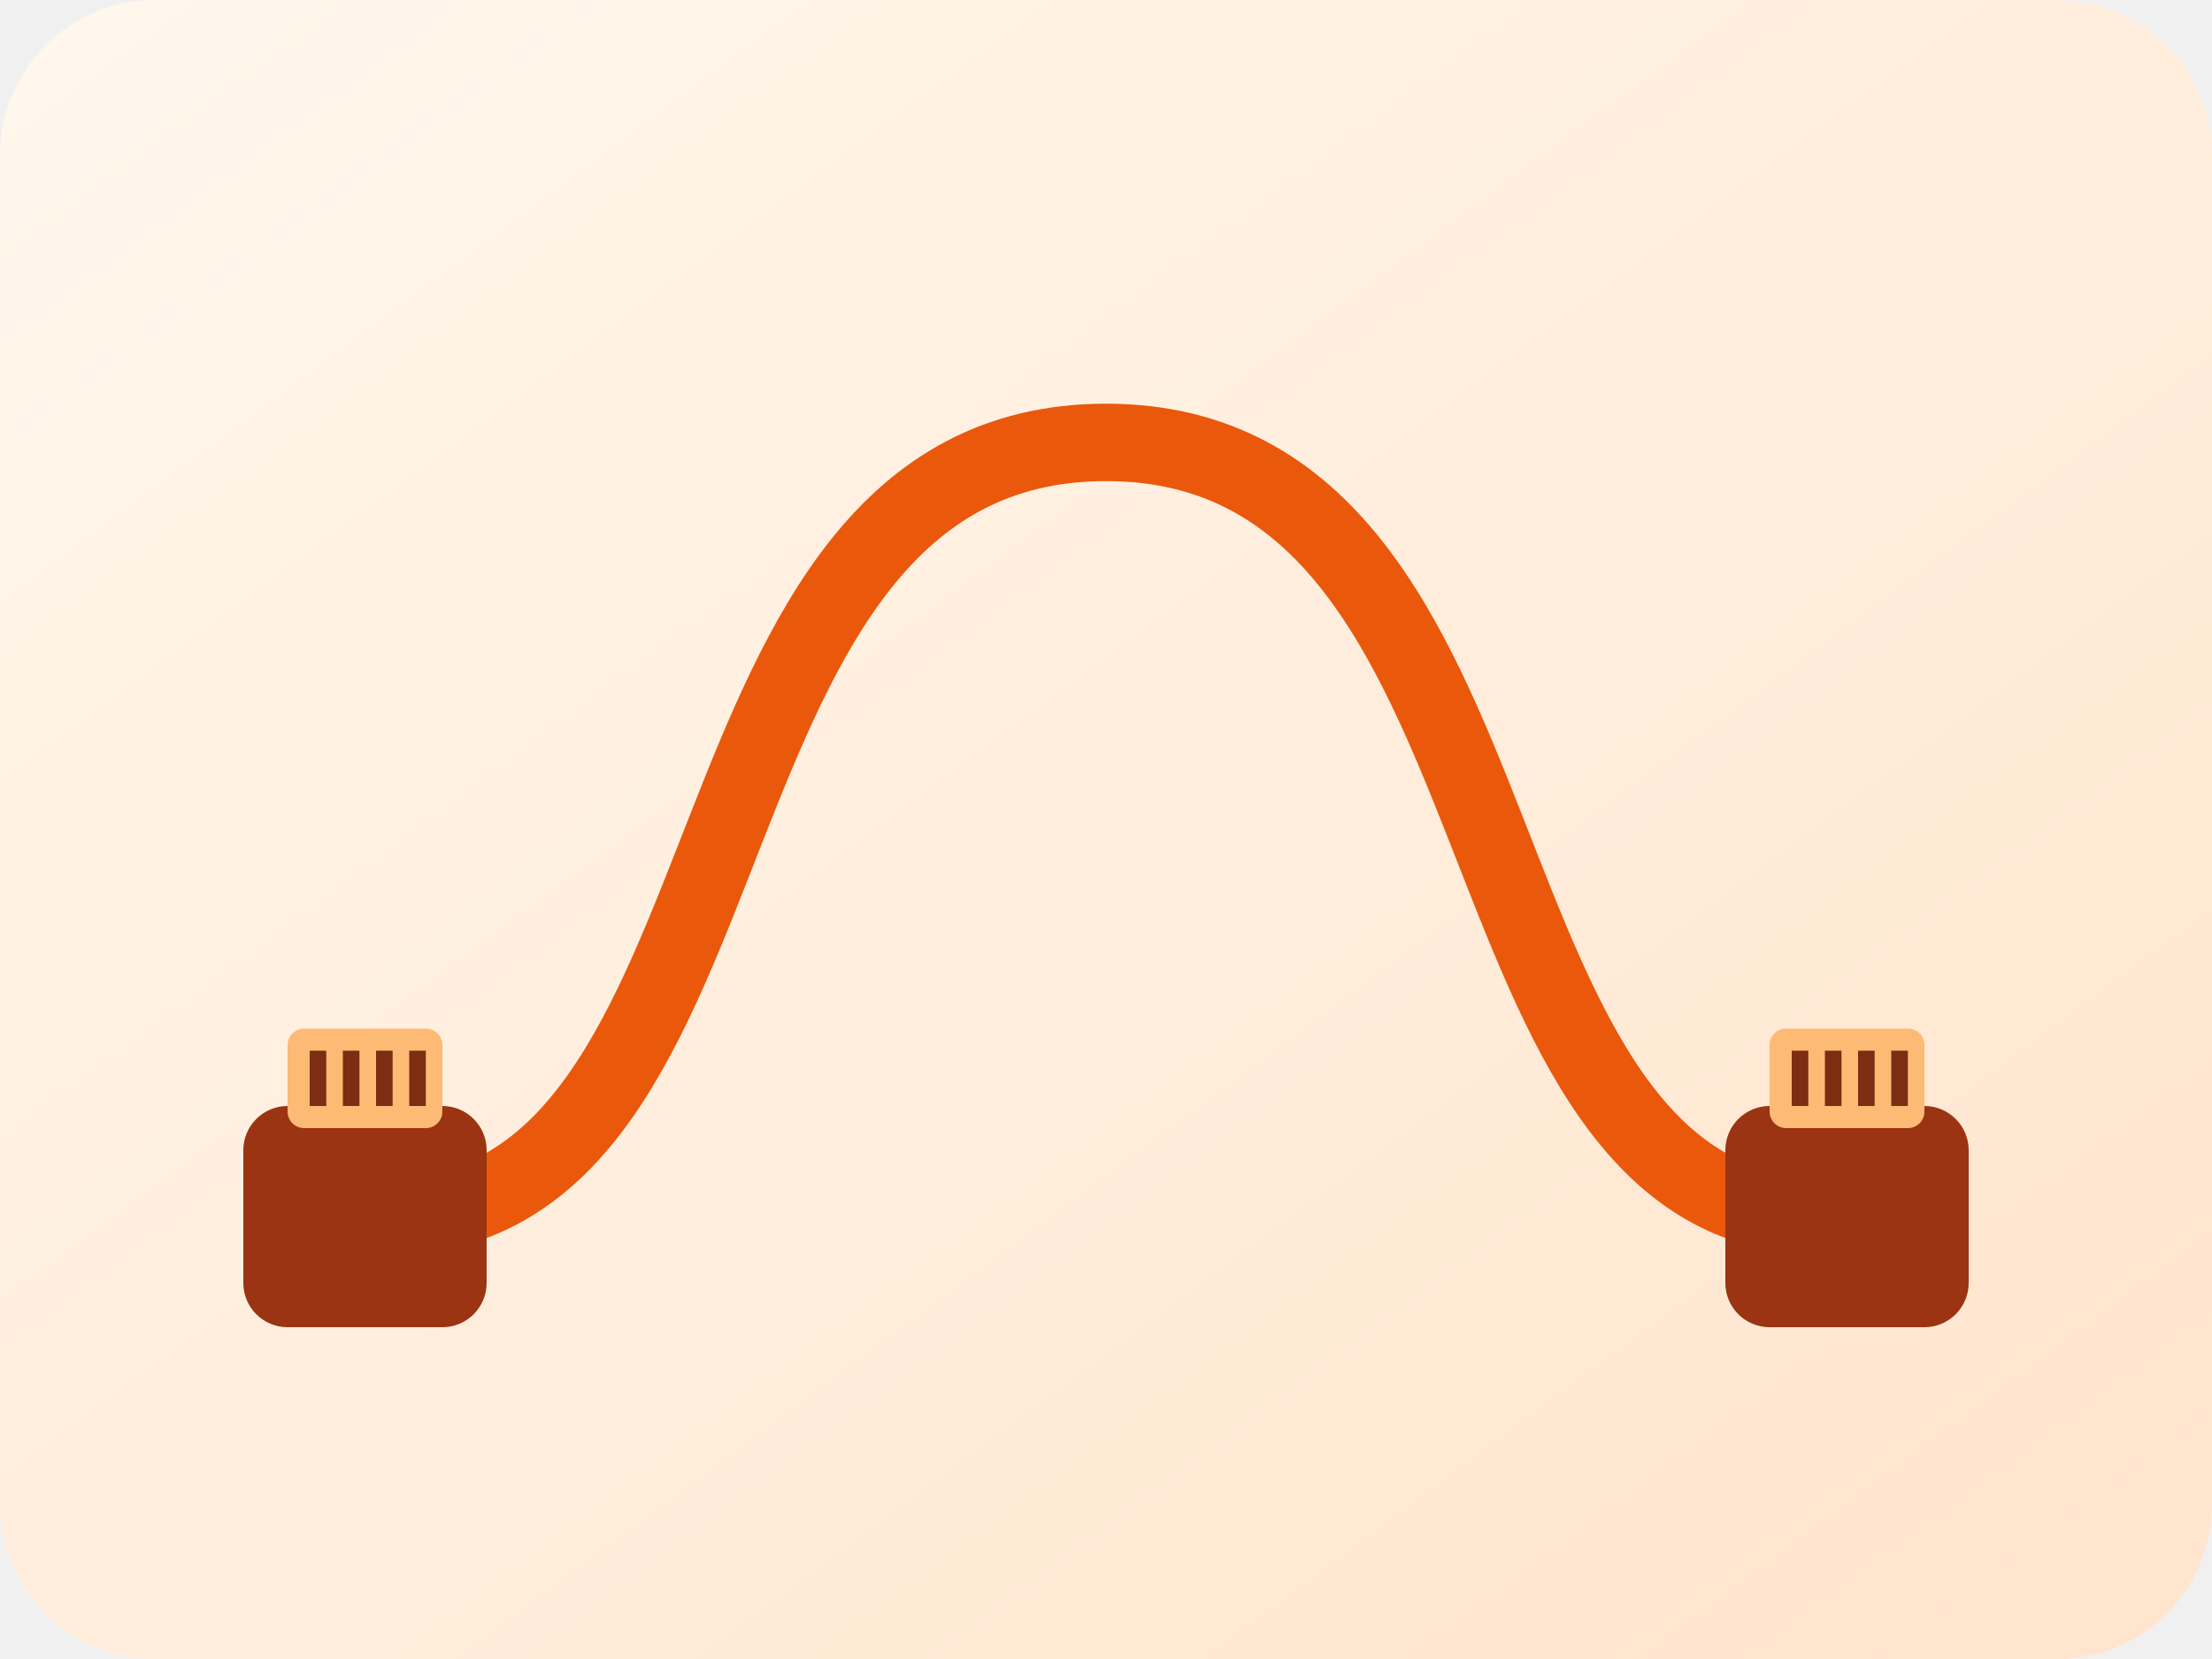
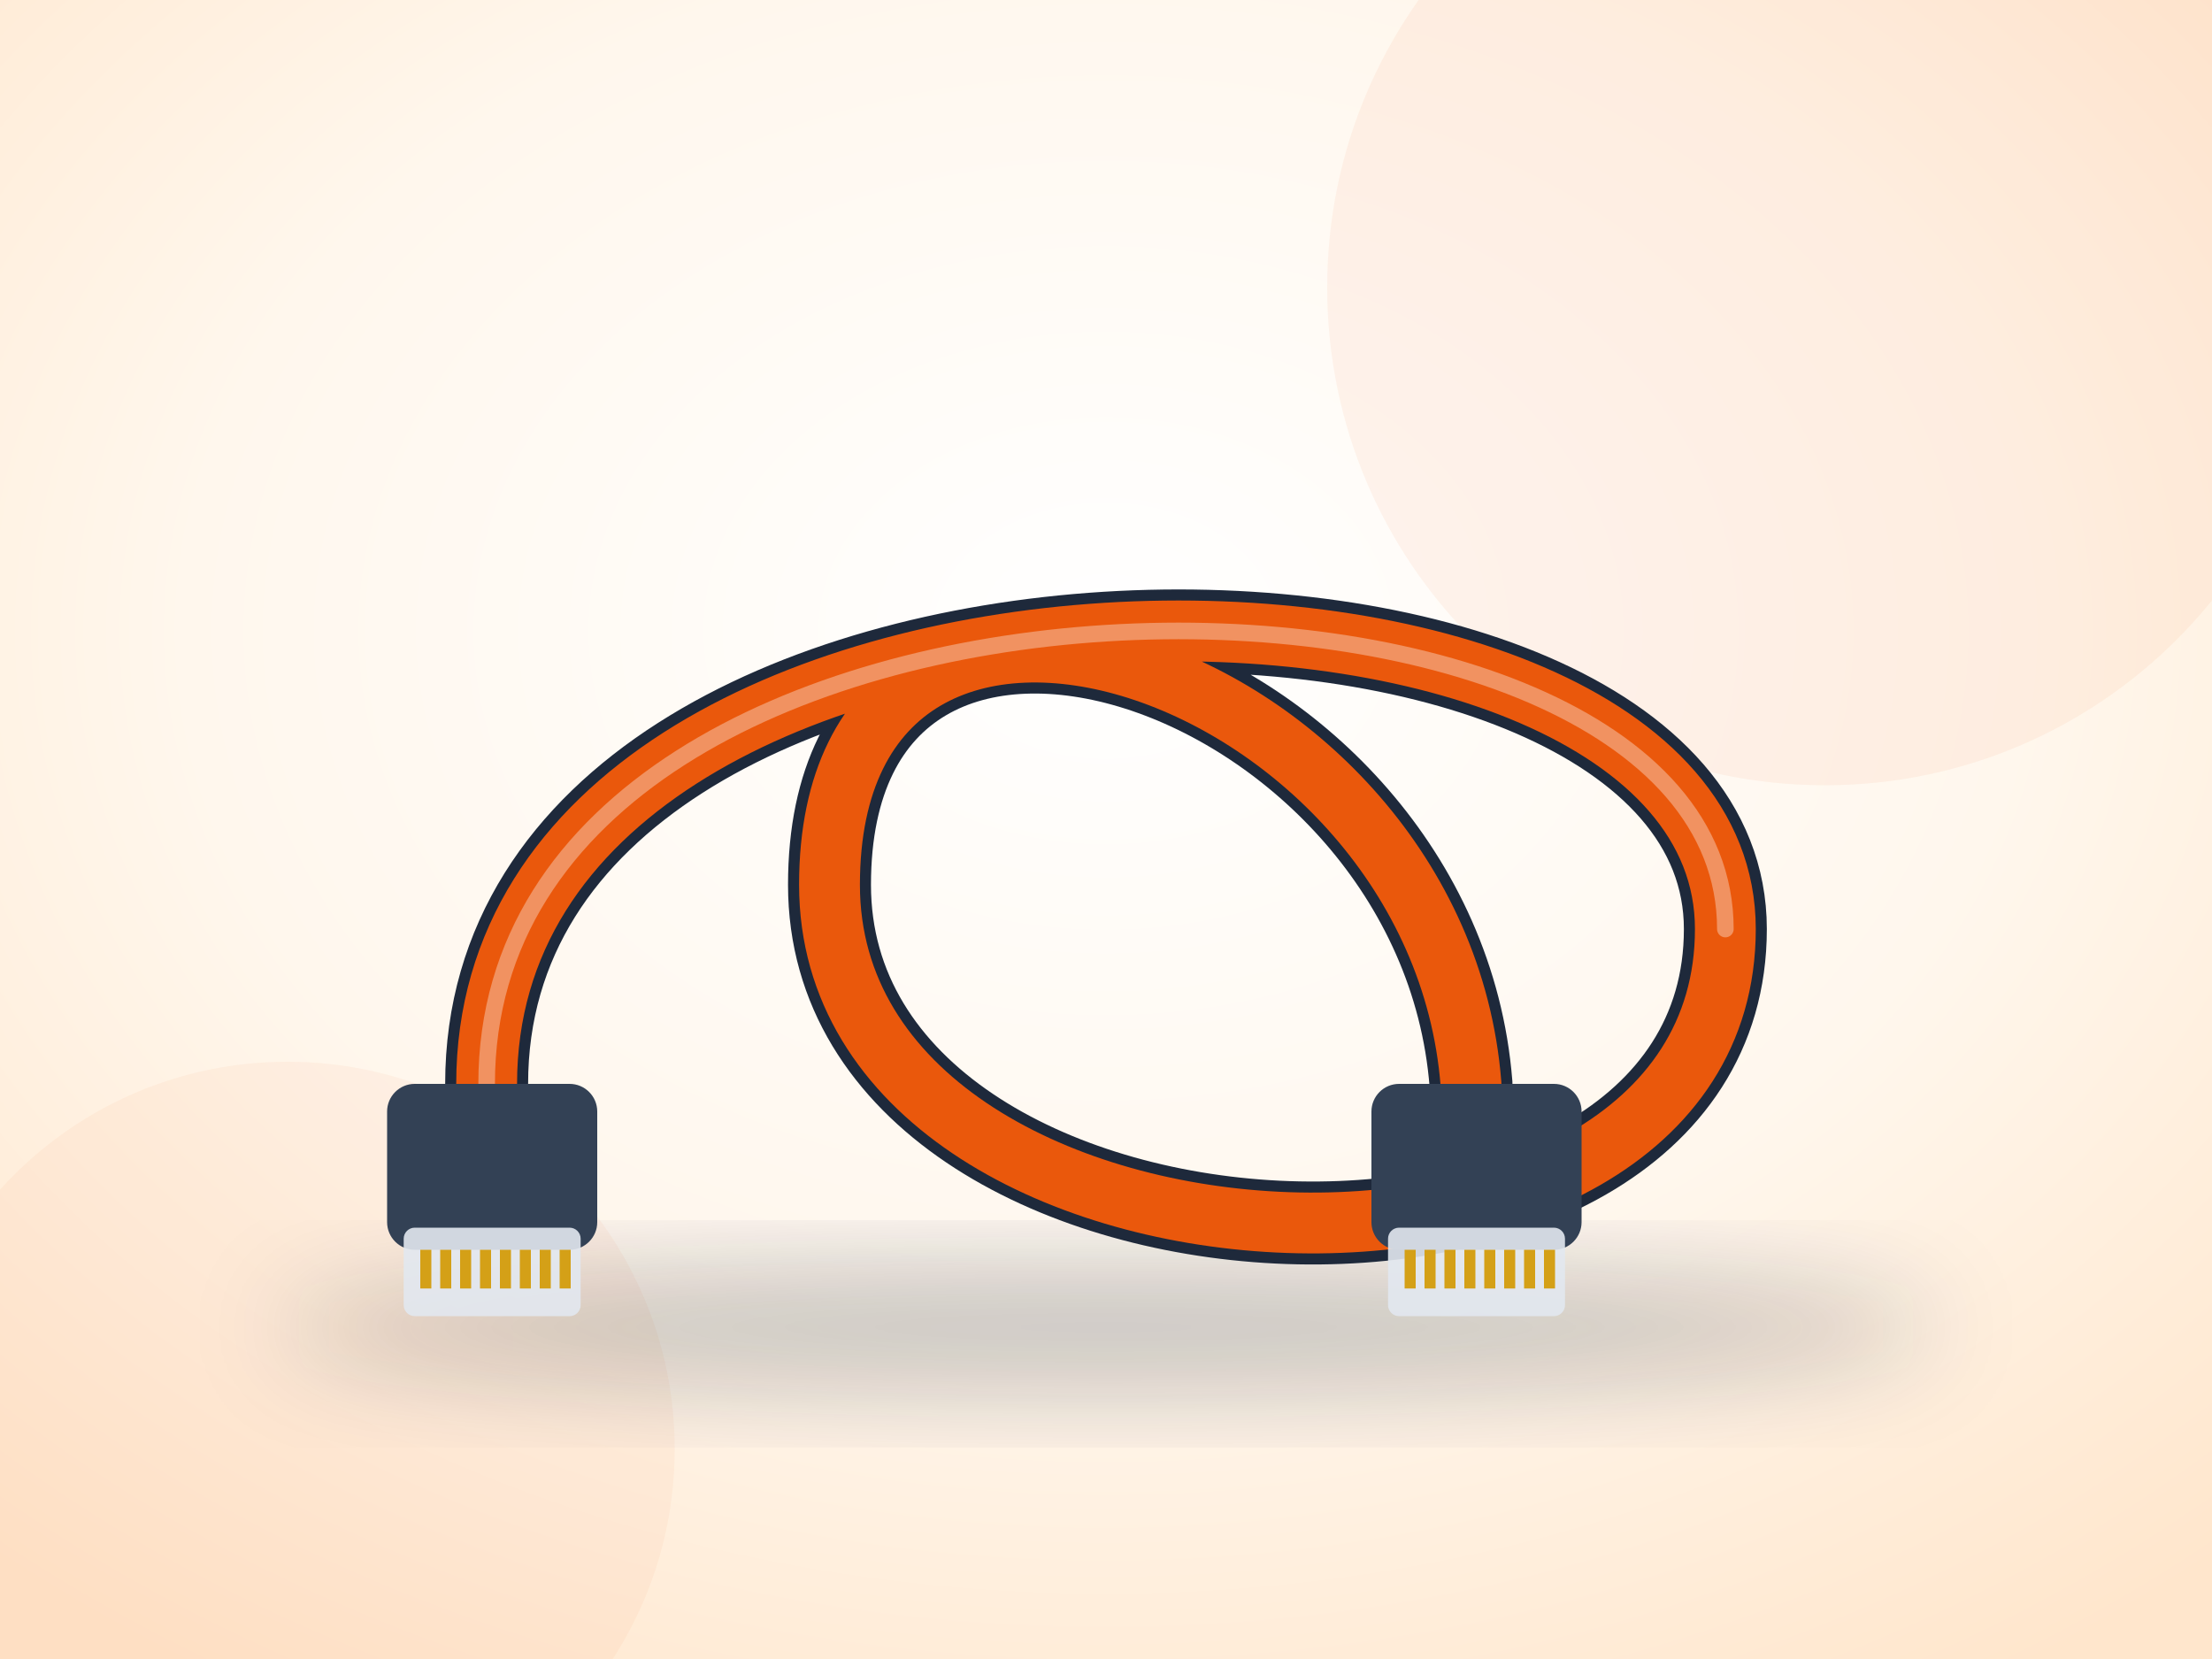
<svg xmlns="http://www.w3.org/2000/svg" viewBox="0 0 400 300" role="img">
  <defs>
-     <linearGradient id="g" x1="0" y1="0" x2="1" y2="1">
-       <stop offset="0" stop-color="#FFF7ED" />
-       <stop offset="1" stop-color="#FFE4CC" />
+     <radialGradient id="bg" cx="50%" cy="38%" r="75%">
+       <stop offset="0" stop-color="#ffffff" />
+       <stop offset=".55" stop-color="#FFF7ED" />
+       <stop offset="1" stop-color="#FFE6CC" />
+     </radialGradient>
+     <linearGradient id="body" x1="0" y1="0" x2="0" y2="1">
+       <stop offset="0" stop-color="#3a4357" />
+       <stop offset=".5" stop-color="#1f2533" />
+       <stop offset="1" stop-color="#11151e" />
    </linearGradient>
+     <linearGradient id="bodyLight" x1="0" y1="0" x2="0" y2="1">
+       <stop offset="0" stop-color="#ffffff" />
+       <stop offset="1" stop-color="#dfe4ec" />
+     </linearGradient>
+     <linearGradient id="accent" x1="0" y1="0" x2="1" y2="1">
+       <stop offset="0" stop-color="#EA580C" stop-opacity=".85" />
+       <stop offset="1" stop-color="#EA580C" />
+     </linearGradient>
+     <filter id="shadow" x="-30%" y="-30%" width="160%" height="170%">
+       <feGaussianBlur stdDeviation="9" />
+     </filter>
+     <filter id="glow" x="-200%" y="-200%" width="500%" height="500%">
+       <feGaussianBlur stdDeviation="2.2" />
+     </filter>
  </defs>
-   <rect width="400" height="300" rx="28" fill="url(#g)" />
-   <path d="M70 220 C 140 220, 120 80, 200 80 S 260 220, 330 220" fill="none" stroke="#EA580C" stroke-width="14" stroke-linecap="round" />
-   <rect x="44" y="200" width="44" height="40" rx="8" fill="#9A3412" />
-   <rect x="52" y="186" width="28" height="18" rx="3" fill="#FDBA74" />
-   <rect x="312" y="200" width="44" height="40" rx="8" fill="#9A3412" />
-   <rect x="320" y="186" width="28" height="18" rx="3" fill="#FDBA74" />
-   <g fill="#7C2D12">
-     <rect x="56" y="190" width="3" height="10" />
-     <rect x="62" y="190" width="3" height="10" />
-     <rect x="68" y="190" width="3" height="10" />
-     <rect x="74" y="190" width="3" height="10" />
-     <rect x="324" y="190" width="3" height="10" />
-     <rect x="330" y="190" width="3" height="10" />
-     <rect x="336" y="190" width="3" height="10" />
-     <rect x="342" y="190" width="3" height="10" />
-   </g>
+   <rect width="400" height="300" fill="url(#bg)" />
+   <circle cx="330" cy="52" r="90" fill="#EA580C" opacity=".06" />
+   <circle cx="52" cy="262" r="70" fill="#EA580C" opacity=".05" />
+   <ellipse cx="200" cy="240" rx="150" ry="12" fill="#0f172a" opacity=".22" filter="url(#shadow)" />
+   <path d="M88 196 C 88 92, 312 92, 312 168 S 150 236, 150 160 S 260 120, 266 196" fill="none" stroke="#1e293b" stroke-width="15" stroke-linecap="round" />
+   <path d="M88 196 C 88 92, 312 92, 312 168 S 150 236, 150 160 S 260 120, 266 196" fill="none" stroke="#EA580C" stroke-width="11" stroke-linecap="round" />
+   <path d="M88 196 C 88 92, 312 92, 312 168" fill="none" stroke="#ffffff" stroke-width="3" stroke-linecap="round" opacity=".35" />
+   <rect x="70" y="196" width="38" height="30" rx="5" fill="#334155" />
+   <rect x="73" y="222" width="32" height="16" rx="2" fill="#e2e8f0" opacity=".9" />
+   <rect x="76" y="226" width="2" height="7" fill="#d4a017" />
+   <rect x="79.6" y="226" width="2" height="7" fill="#d4a017" />
+   <rect x="83.2" y="226" width="2" height="7" fill="#d4a017" />
+   <rect x="86.8" y="226" width="2" height="7" fill="#d4a017" />
+   <rect x="90.4" y="226" width="2" height="7" fill="#d4a017" />
+   <rect x="94" y="226" width="2" height="7" fill="#d4a017" />
+   <rect x="97.6" y="226" width="2" height="7" fill="#d4a017" />
+   <rect x="101.2" y="226" width="2" height="7" fill="#d4a017" />
+   <rect x="248" y="196" width="38" height="30" rx="5" fill="#334155" />
+   <rect x="251" y="222" width="32" height="16" rx="2" fill="#e2e8f0" opacity=".9" />
+   <rect x="254" y="226" width="2" height="7" fill="#d4a017" />
+   <rect x="257.6" y="226" width="2" height="7" fill="#d4a017" />
+   <rect x="261.2" y="226" width="2" height="7" fill="#d4a017" />
+   <rect x="264.8" y="226" width="2" height="7" fill="#d4a017" />
+   <rect x="268.4" y="226" width="2" height="7" fill="#d4a017" />
+   <rect x="272" y="226" width="2" height="7" fill="#d4a017" />
+   <rect x="275.6" y="226" width="2" height="7" fill="#d4a017" />
+   <rect x="279.2" y="226" width="2" height="7" fill="#d4a017" />
</svg>
